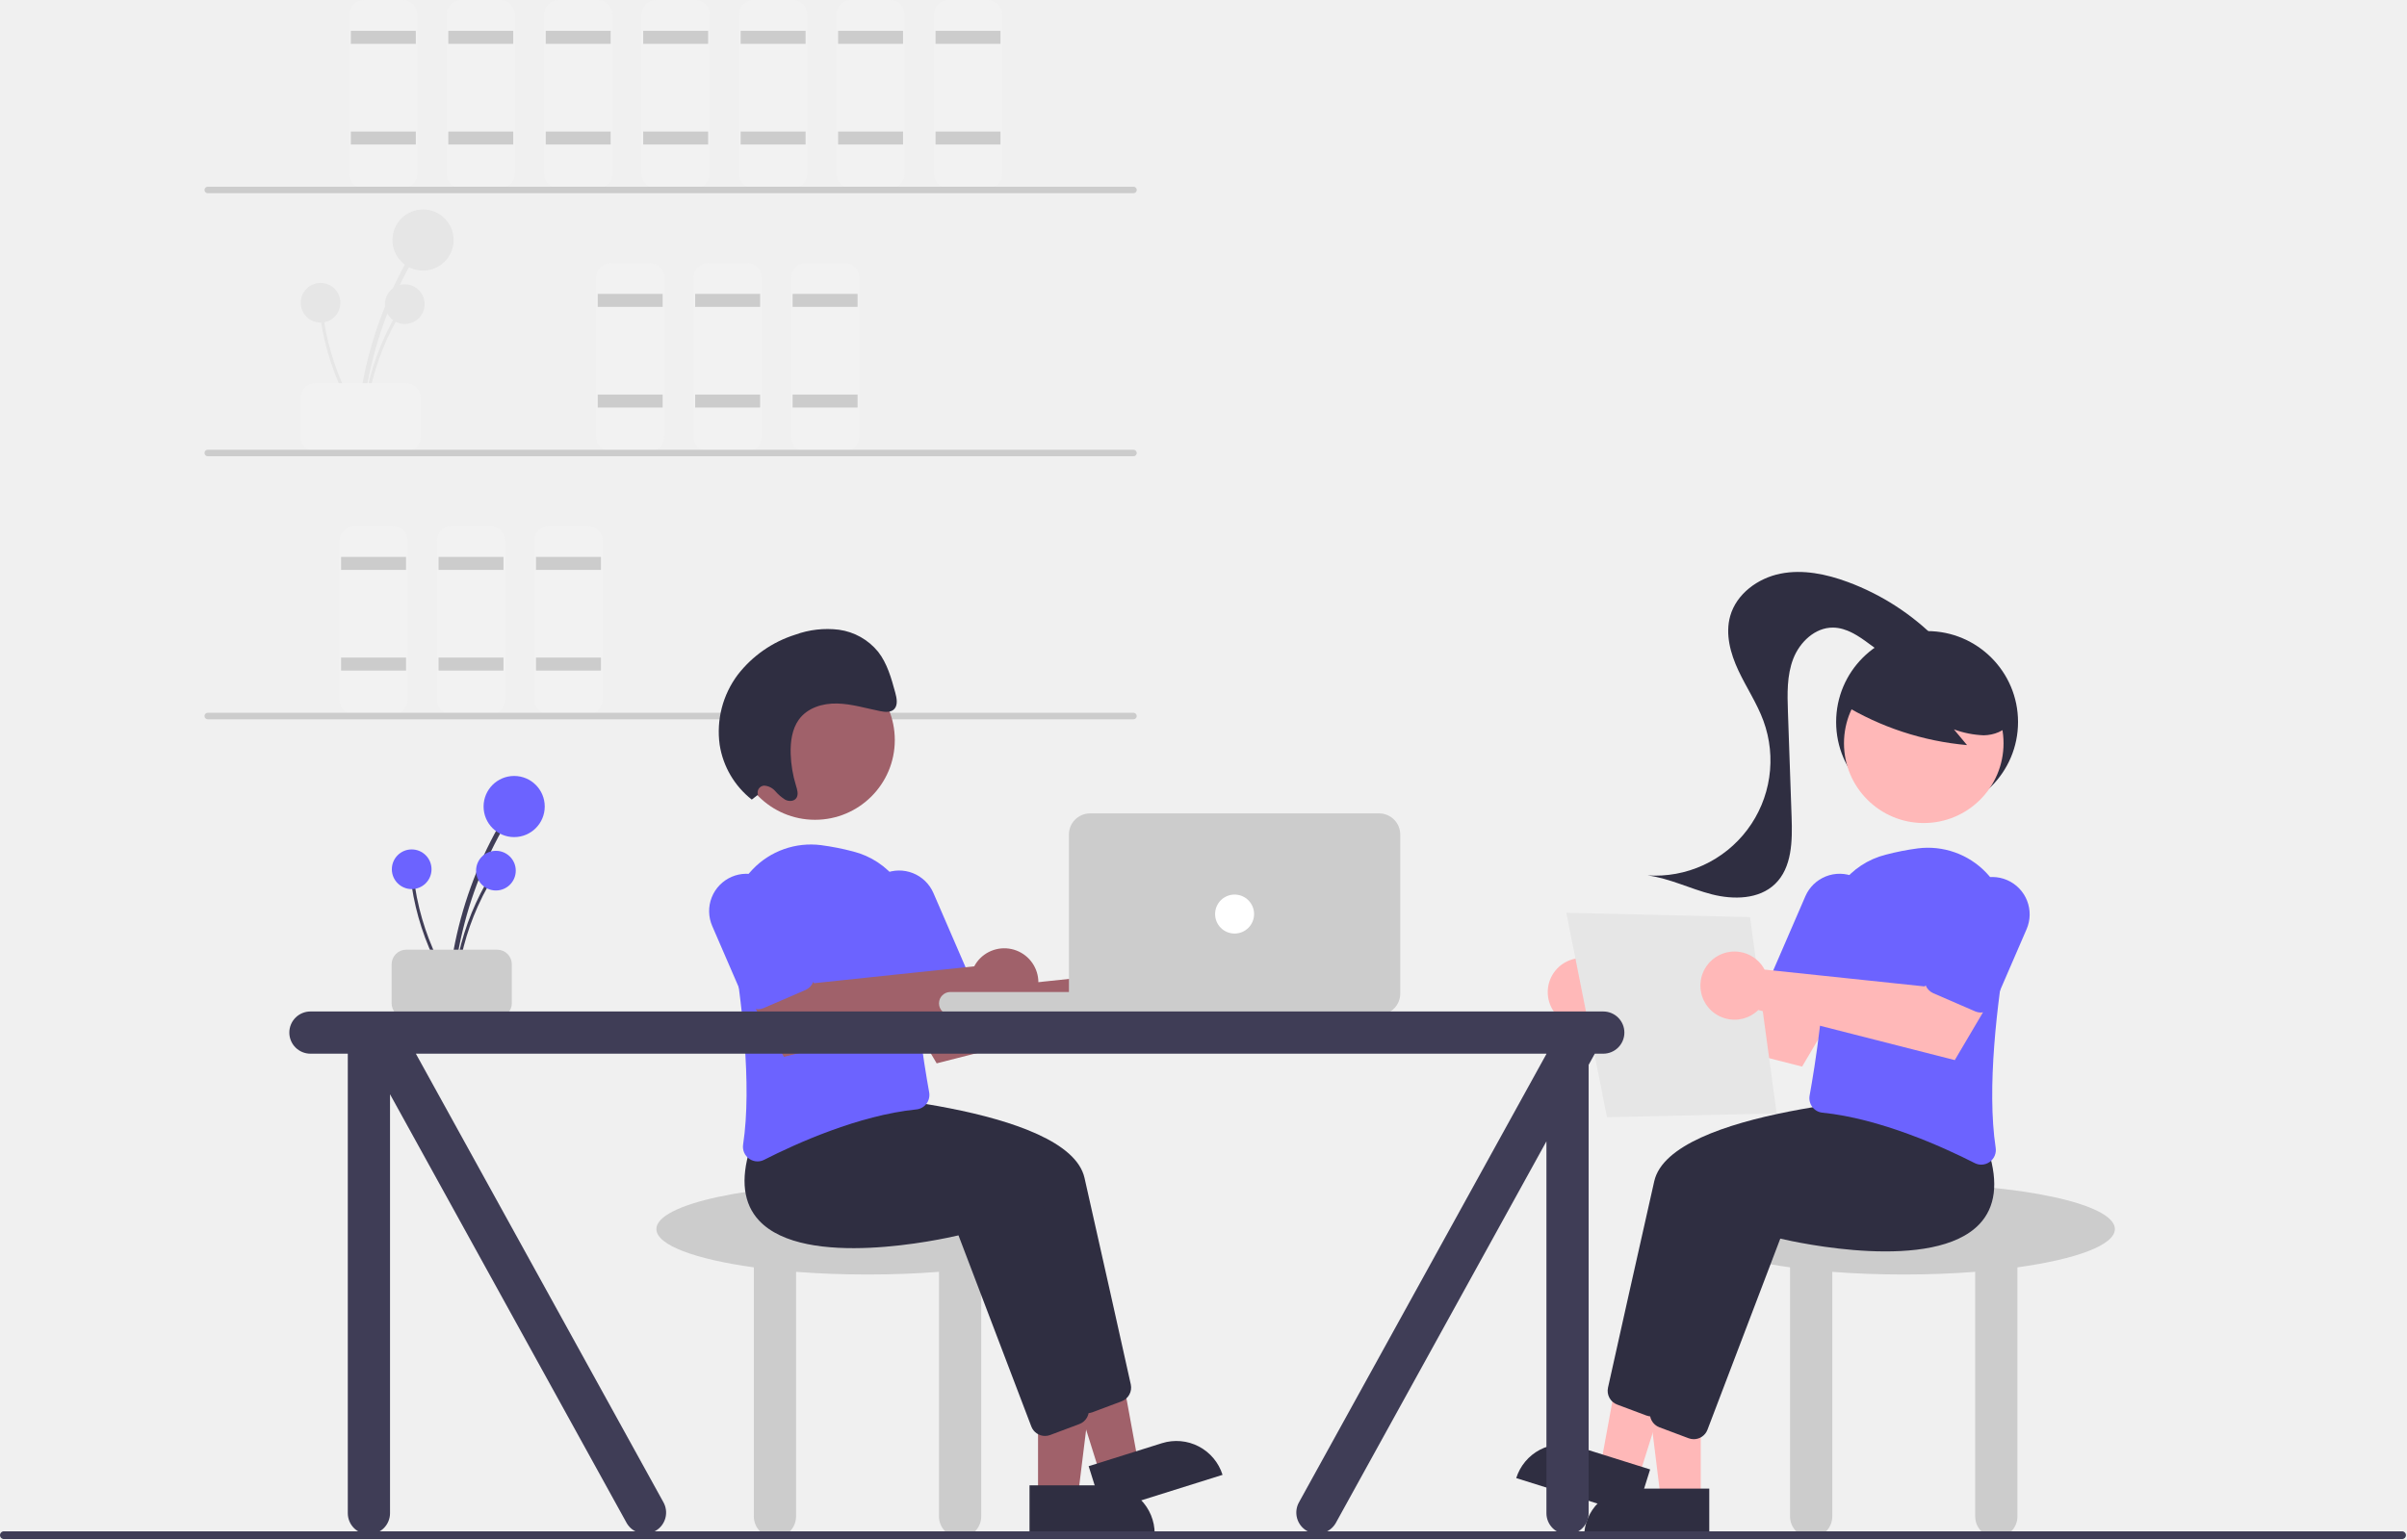
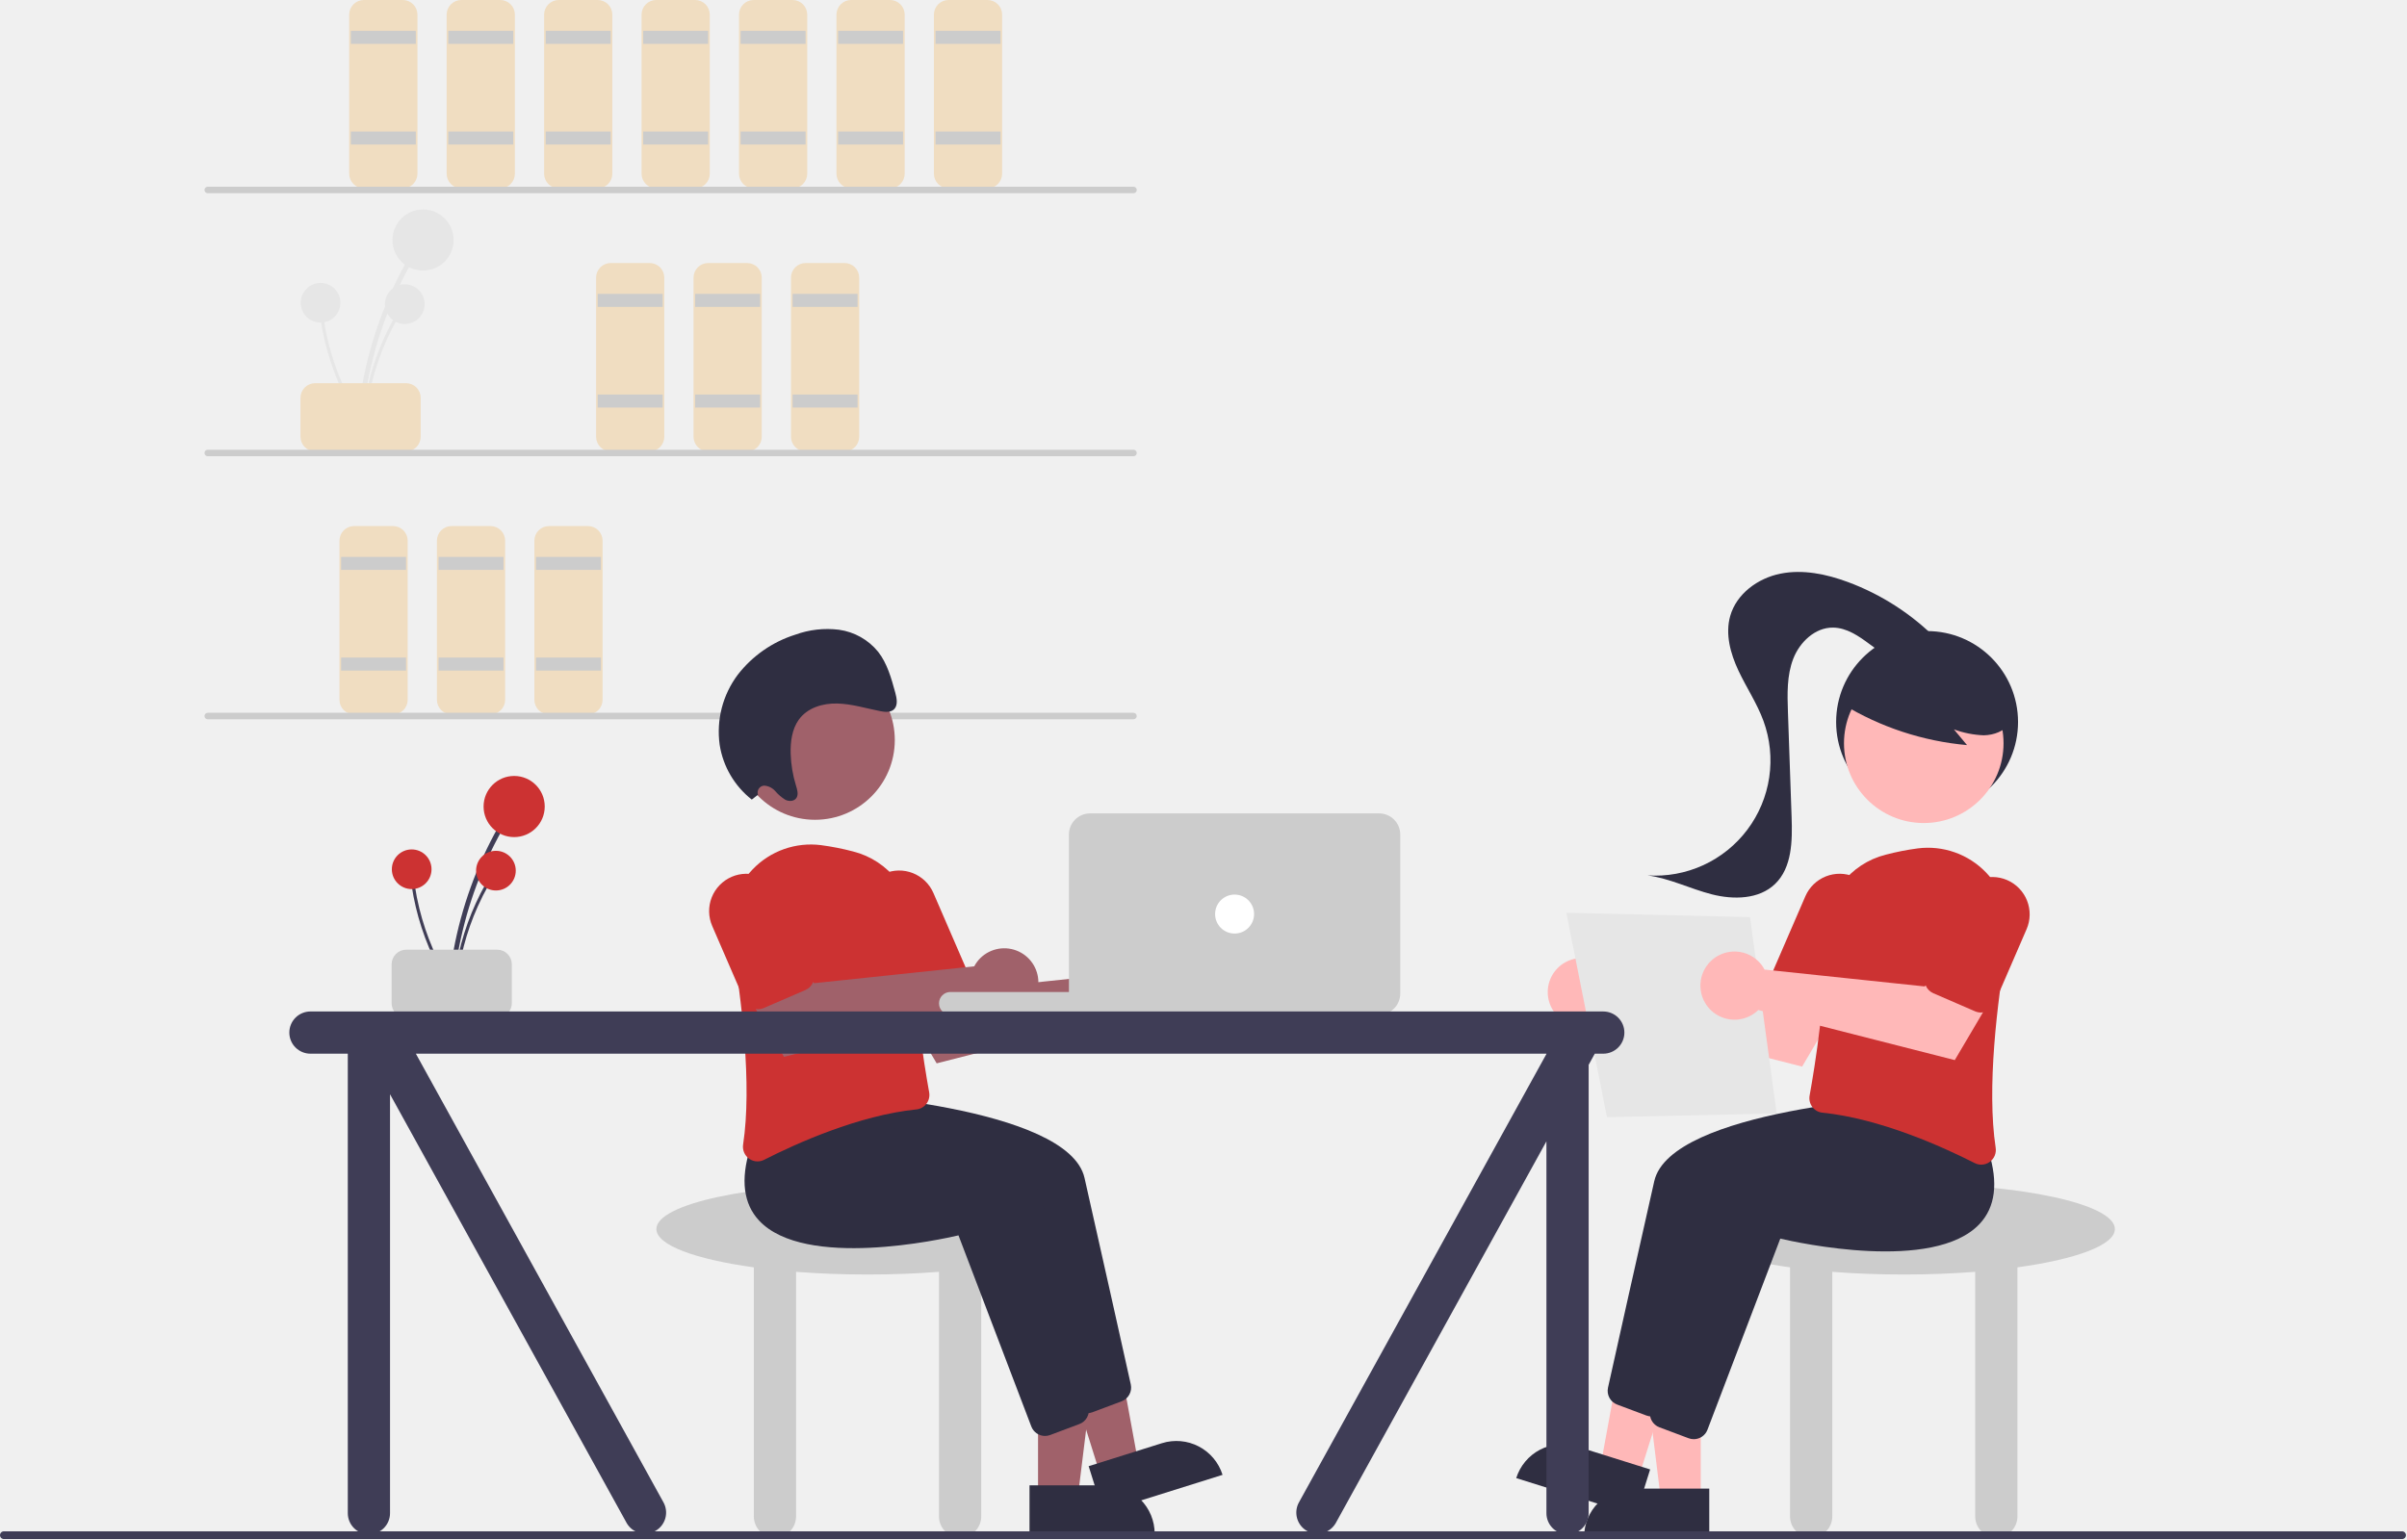
<svg xmlns="http://www.w3.org/2000/svg" width="741" height="474" viewBox="0 0 741 474" fill="none">
  <path d="M111.511 129.423C112.746 116.117 116.159 103.105 121.611 90.906C123.131 87.511 124.804 84.19 126.629 80.945C126.721 80.775 126.743 80.576 126.691 80.391C126.639 80.205 126.517 80.047 126.35 79.95C126.184 79.852 125.986 79.823 125.799 79.869C125.611 79.915 125.449 80.032 125.346 80.195C118.707 92.016 114.055 104.847 111.578 118.177C110.889 121.899 110.371 125.648 110.024 129.423C109.936 130.375 111.423 130.369 111.511 129.423V129.423Z" fill="#E6E6E6" />
  <path d="M130.23 83.329C135.429 83.329 139.644 79.114 139.644 73.914C139.644 68.715 135.429 64.5 130.23 64.5C125.03 64.5 120.815 68.715 120.815 73.914C120.815 79.114 125.03 83.329 130.23 83.329Z" fill="#E6E6E6" />
  <path d="M112.474 129.673C113.275 121.041 115.489 112.599 119.027 104.685C120.012 102.482 121.098 100.328 122.282 98.223C122.341 98.113 122.356 97.984 122.322 97.864C122.288 97.743 122.209 97.64 122.101 97.577C121.993 97.514 121.864 97.495 121.743 97.525C121.621 97.555 121.516 97.63 121.449 97.736C117.142 105.405 114.125 113.73 112.518 122.377C112.07 124.792 111.734 127.224 111.51 129.673C111.452 130.291 112.417 130.287 112.474 129.673V129.673Z" fill="#E6E6E6" />
  <path d="M124.618 99.77C127.991 99.77 130.725 97.035 130.725 93.662C130.725 90.289 127.991 87.554 124.618 87.554C121.245 87.554 118.51 90.289 118.51 93.662C118.51 97.035 121.245 99.77 124.618 99.77Z" fill="#E6E6E6" />
  <path d="M111.257 129.096C106.58 121.797 103.133 113.78 101.054 105.363C100.477 103.02 100.008 100.655 99.647 98.266C99.626 98.143 99.558 98.032 99.457 97.958C99.356 97.884 99.231 97.852 99.107 97.868C98.983 97.885 98.87 97.949 98.792 98.047C98.715 98.145 98.678 98.27 98.691 98.394C100.011 107.09 102.752 115.51 106.804 123.317C107.937 125.496 109.167 127.62 110.496 129.689C110.831 130.212 111.589 129.615 111.257 129.096Z" fill="#E6E6E6" />
  <path d="M98.683 99.341C102.056 99.341 104.791 96.606 104.791 93.233C104.791 89.86 102.056 87.126 98.683 87.126C95.31 87.126 92.576 89.86 92.576 93.233C92.576 96.606 95.31 99.341 98.683 99.341Z" fill="#E6E6E6" />
-   <path d="M92.507 134.5V122.5C92.508 121.307 92.983 120.163 93.826 119.319C94.67 118.476 95.814 118.001 97.007 118H125.007C126.2 118.001 127.344 118.476 128.187 119.319C129.031 120.163 129.506 121.307 129.507 122.5V134.5C129.506 135.693 129.031 136.837 128.187 137.68C127.344 138.524 126.2 138.999 125.007 139H97.007C95.814 138.999 94.67 138.524 93.826 137.68C92.983 136.837 92.508 135.693 92.507 134.5Z" fill="#F2F2F2" />
-   <path d="M124.007 58H112.007C110.814 57.999 109.67 57.524 108.826 56.681C107.983 55.837 107.508 54.693 107.507 53.5V4.5C107.508 3.307 107.983 2.163 108.826 1.319C109.67 0.476 110.814 0.001 112.007 0H124.007C125.2 0.001 126.344 0.476 127.187 1.319C128.031 2.163 128.506 3.307 128.507 4.5V53.5C128.506 54.693 128.031 55.837 127.187 56.681C126.344 57.524 125.2 57.999 124.007 58Z" fill="#F2F2F2" />
+   <path d="M92.507 134.5V122.5C92.508 121.307 92.983 120.163 93.826 119.319C94.67 118.476 95.814 118.001 97.007 118H125.007C126.2 118.001 127.344 118.476 128.187 119.319C129.031 120.163 129.506 121.307 129.507 122.5V134.5C129.506 135.693 129.031 136.837 128.187 137.68C127.344 138.524 126.2 138.999 125.007 139H97.007C95.814 138.999 94.67 138.524 93.826 137.68C92.983 136.837 92.508 135.693 92.507 134.5Z" fill="#F0DDC1" />
+   <path d="M124.007 58H112.007C110.814 57.999 109.67 57.524 108.826 56.681C107.983 55.837 107.508 54.693 107.507 53.5V4.5C107.508 3.307 107.983 2.163 108.826 1.319C109.67 0.476 110.814 0.001 112.007 0H124.007C125.2 0.001 126.344 0.476 127.187 1.319C128.031 2.163 128.506 3.307 128.507 4.5V53.5C128.506 54.693 128.031 55.837 127.187 56.681C126.344 57.524 125.2 57.999 124.007 58Z" fill="#F0DDC1" />
  <path d="M128.007 9.5H108.007V13.5H128.007V9.5Z" fill="#CCCCCC" />
  <path d="M128.007 40.5H108.007V44.5H128.007V40.5Z" fill="#CCCCCC" />
-   <path d="M154.007 58H142.007C140.814 57.999 139.67 57.524 138.826 56.681C137.983 55.837 137.508 54.693 137.507 53.5V4.5C137.508 3.307 137.983 2.163 138.826 1.319C139.67 0.476 140.814 0.001 142.007 0H154.007C155.2 0.001 156.344 0.476 157.187 1.319C158.031 2.163 158.506 3.307 158.507 4.5V53.5C158.506 54.693 158.031 55.837 157.187 56.681C156.344 57.524 155.2 57.999 154.007 58V58Z" fill="#F2F2F2" />
+   <path d="M154.007 58H142.007C140.814 57.999 139.67 57.524 138.826 56.681C137.983 55.837 137.508 54.693 137.507 53.5V4.5C137.508 3.307 137.983 2.163 138.826 1.319C139.67 0.476 140.814 0.001 142.007 0H154.007C155.2 0.001 156.344 0.476 157.187 1.319C158.031 2.163 158.506 3.307 158.507 4.5V53.5C158.506 54.693 158.031 55.837 157.187 56.681C156.344 57.524 155.2 57.999 154.007 58V58Z" fill="#F0DDC1" />
  <path d="M158.007 9.5H138.007V13.5H158.007V9.5Z" fill="#CCCCCC" />
  <path d="M158.007 40.5H138.007V44.5H158.007V40.5Z" fill="#CCCCCC" />
-   <path d="M184.007 58H172.007C170.814 57.999 169.67 57.524 168.826 56.681C167.983 55.837 167.508 54.693 167.507 53.5V4.5C167.508 3.307 167.983 2.163 168.826 1.319C169.67 0.476 170.814 0.001 172.007 0H184.007C185.2 0.001 186.344 0.476 187.187 1.319C188.031 2.163 188.506 3.307 188.507 4.5V53.5C188.506 54.693 188.031 55.837 187.187 56.681C186.344 57.524 185.2 57.999 184.007 58V58Z" fill="#F2F2F2" />
+   <path d="M184.007 58H172.007C170.814 57.999 169.67 57.524 168.826 56.681C167.983 55.837 167.508 54.693 167.507 53.5V4.5C167.508 3.307 167.983 2.163 168.826 1.319C169.67 0.476 170.814 0.001 172.007 0H184.007C185.2 0.001 186.344 0.476 187.187 1.319C188.031 2.163 188.506 3.307 188.507 4.5V53.5C188.506 54.693 188.031 55.837 187.187 56.681C186.344 57.524 185.2 57.999 184.007 58V58Z" fill="#F0DDC1" />
  <path d="M188.007 9.5H168.007V13.5H188.007V9.5Z" fill="#CCCCCC" />
  <path d="M188.007 40.5H168.007V44.5H188.007V40.5Z" fill="#CCCCCC" />
-   <path d="M200.007 139H188.007C186.814 138.999 185.67 138.524 184.826 137.68C183.983 136.837 183.508 135.693 183.507 134.5V85.5C183.508 84.307 183.983 83.163 184.826 82.32C185.67 81.476 186.814 81.001 188.007 81H200.007C201.2 81.001 202.344 81.476 203.187 82.32C204.031 83.163 204.506 84.307 204.507 85.5V134.5C204.506 135.693 204.031 136.837 203.187 137.68C202.344 138.524 201.2 138.999 200.007 139Z" fill="#F2F2F2" />
+   <path d="M200.007 139H188.007C186.814 138.999 185.67 138.524 184.826 137.68C183.983 136.837 183.508 135.693 183.507 134.5V85.5C183.508 84.307 183.983 83.163 184.826 82.32C185.67 81.476 186.814 81.001 188.007 81H200.007C201.2 81.001 202.344 81.476 203.187 82.32C204.031 83.163 204.506 84.307 204.507 85.5V134.5C204.506 135.693 204.031 136.837 203.187 137.68C202.344 138.524 201.2 138.999 200.007 139Z" fill="#F0DDC1" />
  <path d="M204.007 90.5H184.007V94.5H204.007V90.5Z" fill="#CCCCCC" />
  <path d="M204.007 121.5H184.007V125.5H204.007V121.5Z" fill="#CCCCCC" />
-   <path d="M230.007 139H218.007C216.814 138.999 215.67 138.524 214.826 137.68C213.983 136.837 213.508 135.693 213.507 134.5V85.5C213.508 84.307 213.983 83.163 214.826 82.32C215.67 81.476 216.814 81.001 218.007 81H230.007C231.2 81.001 232.344 81.476 233.187 82.32C234.031 83.163 234.506 84.307 234.507 85.5V134.5C234.506 135.693 234.031 136.837 233.187 137.68C232.344 138.524 231.2 138.999 230.007 139Z" fill="#F2F2F2" />
+   <path d="M230.007 139H218.007C216.814 138.999 215.67 138.524 214.826 137.68C213.983 136.837 213.508 135.693 213.507 134.5V85.5C213.508 84.307 213.983 83.163 214.826 82.32C215.67 81.476 216.814 81.001 218.007 81H230.007C231.2 81.001 232.344 81.476 233.187 82.32C234.031 83.163 234.506 84.307 234.507 85.5V134.5C234.506 135.693 234.031 136.837 233.187 137.68C232.344 138.524 231.2 138.999 230.007 139Z" fill="#F0DDC1" />
  <path d="M234.007 90.5H214.007V94.5H234.007V90.5Z" fill="#CCCCCC" />
  <path d="M234.007 121.5H214.007V125.5H234.007V121.5Z" fill="#CCCCCC" />
-   <path d="M260.007 139H248.007C246.814 138.999 245.67 138.524 244.826 137.68C243.983 136.837 243.508 135.693 243.507 134.5V85.5C243.508 84.307 243.983 83.163 244.826 82.32C245.67 81.476 246.814 81.001 248.007 81H260.007C261.2 81.001 262.344 81.476 263.187 82.32C264.031 83.163 264.506 84.307 264.507 85.5V134.5C264.506 135.693 264.031 136.837 263.187 137.68C262.344 138.524 261.2 138.999 260.007 139Z" fill="#F2F2F2" />
+   <path d="M260.007 139H248.007C246.814 138.999 245.67 138.524 244.826 137.68C243.983 136.837 243.508 135.693 243.507 134.5V85.5C243.508 84.307 243.983 83.163 244.826 82.32C245.67 81.476 246.814 81.001 248.007 81H260.007C261.2 81.001 262.344 81.476 263.187 82.32C264.031 83.163 264.506 84.307 264.507 85.5V134.5C264.506 135.693 264.031 136.837 263.187 137.68C262.344 138.524 261.2 138.999 260.007 139Z" fill="#F0DDC1" />
  <path d="M264.007 90.5H244.007V94.5H264.007V90.5Z" fill="#CCCCCC" />
  <path d="M264.007 121.5H244.007V125.5H264.007V121.5Z" fill="#CCCCCC" />
-   <path d="M121.007 220H109.007C107.814 219.999 106.67 219.524 105.826 218.68C104.983 217.837 104.508 216.693 104.507 215.5V166.5C104.508 165.307 104.983 164.163 105.826 163.319C106.67 162.476 107.814 162.001 109.007 162H121.007C122.2 162.001 123.344 162.476 124.187 163.319C125.031 164.163 125.506 165.307 125.507 166.5V215.5C125.506 216.693 125.031 217.837 124.187 218.68C123.344 219.524 122.2 219.999 121.007 220V220Z" fill="#F2F2F2" />
+   <path d="M121.007 220H109.007C107.814 219.999 106.67 219.524 105.826 218.68C104.983 217.837 104.508 216.693 104.507 215.5V166.5C104.508 165.307 104.983 164.163 105.826 163.319C106.67 162.476 107.814 162.001 109.007 162H121.007C122.2 162.001 123.344 162.476 124.187 163.319C125.031 164.163 125.506 165.307 125.507 166.5V215.5C125.506 216.693 125.031 217.837 124.187 218.68C123.344 219.524 122.2 219.999 121.007 220V220Z" fill="#F0DDC1" />
  <path d="M125.007 171.5H105.007V175.5H125.007V171.5Z" fill="#CCCCCC" />
  <path d="M125.007 202.5H105.007V206.5H125.007V202.5Z" fill="#CCCCCC" />
-   <path d="M151.007 220H139.007C137.814 219.999 136.67 219.524 135.826 218.68C134.983 217.837 134.508 216.693 134.507 215.5V166.5C134.508 165.307 134.983 164.163 135.826 163.319C136.67 162.476 137.814 162.001 139.007 162H151.007C152.2 162.001 153.344 162.476 154.187 163.319C155.031 164.163 155.506 165.307 155.507 166.5V215.5C155.506 216.693 155.031 217.837 154.187 218.68C153.344 219.524 152.2 219.999 151.007 220V220Z" fill="#F2F2F2" />
+   <path d="M151.007 220H139.007C137.814 219.999 136.67 219.524 135.826 218.68C134.983 217.837 134.508 216.693 134.507 215.5V166.5C134.508 165.307 134.983 164.163 135.826 163.319C136.67 162.476 137.814 162.001 139.007 162H151.007C152.2 162.001 153.344 162.476 154.187 163.319C155.031 164.163 155.506 165.307 155.507 166.5V215.5C155.506 216.693 155.031 217.837 154.187 218.68C153.344 219.524 152.2 219.999 151.007 220V220Z" fill="#F0DDC1" />
  <path d="M155.007 171.5H135.007V175.5H155.007V171.5Z" fill="#CCCCCC" />
  <path d="M155.007 202.5H135.007V206.5H155.007V202.5Z" fill="#CCCCCC" />
-   <path d="M181.007 220H169.007C167.814 219.999 166.67 219.524 165.826 218.68C164.983 217.837 164.508 216.693 164.507 215.5V166.5C164.508 165.307 164.983 164.163 165.826 163.319C166.67 162.476 167.814 162.001 169.007 162H181.007C182.2 162.001 183.344 162.476 184.187 163.319C185.031 164.163 185.506 165.307 185.507 166.5V215.5C185.506 216.693 185.031 217.837 184.187 218.68C183.344 219.524 182.2 219.999 181.007 220V220Z" fill="#F2F2F2" />
+   <path d="M181.007 220H169.007C167.814 219.999 166.67 219.524 165.826 218.68C164.983 217.837 164.508 216.693 164.507 215.5V166.5C164.508 165.307 164.983 164.163 165.826 163.319C166.67 162.476 167.814 162.001 169.007 162H181.007C182.2 162.001 183.344 162.476 184.187 163.319C185.031 164.163 185.506 165.307 185.507 166.5V215.5C185.506 216.693 185.031 217.837 184.187 218.68C183.344 219.524 182.2 219.999 181.007 220V220Z" fill="#F0DDC1" />
  <path d="M185.007 171.5H165.007V175.5H185.007V171.5Z" fill="#CCCCCC" />
  <path d="M185.007 202.5H165.007V206.5H185.007V202.5Z" fill="#CCCCCC" />
-   <path d="M214.007 58H202.007C200.814 57.999 199.67 57.524 198.826 56.681C197.983 55.837 197.508 54.693 197.507 53.5V4.5C197.508 3.307 197.983 2.163 198.826 1.319C199.67 0.476 200.814 0.001 202.007 0H214.007C215.2 0.001 216.344 0.476 217.187 1.319C218.031 2.163 218.506 3.307 218.507 4.5V53.5C218.506 54.693 218.031 55.837 217.187 56.681C216.344 57.524 215.2 57.999 214.007 58Z" fill="#F2F2F2" />
+   <path d="M214.007 58H202.007C200.814 57.999 199.67 57.524 198.826 56.681C197.983 55.837 197.508 54.693 197.507 53.5V4.5C197.508 3.307 197.983 2.163 198.826 1.319C199.67 0.476 200.814 0.001 202.007 0H214.007C215.2 0.001 216.344 0.476 217.187 1.319C218.031 2.163 218.506 3.307 218.507 4.5V53.5C218.506 54.693 218.031 55.837 217.187 56.681C216.344 57.524 215.2 57.999 214.007 58Z" fill="#F0DDC1" />
  <path d="M218.007 9.5H198.007V13.5H218.007V9.5Z" fill="#CCCCCC" />
  <path d="M218.007 40.5H198.007V44.5H218.007V40.5Z" fill="#CCCCCC" />
-   <path d="M244.007 58H232.007C230.814 57.999 229.67 57.524 228.826 56.681C227.983 55.837 227.508 54.693 227.507 53.5V4.5C227.508 3.307 227.983 2.163 228.826 1.319C229.67 0.476 230.814 0.001 232.007 0H244.007C245.2 0.001 246.344 0.476 247.187 1.319C248.031 2.163 248.506 3.307 248.507 4.5V53.5C248.506 54.693 248.031 55.837 247.187 56.681C246.344 57.524 245.2 57.999 244.007 58V58Z" fill="#F2F2F2" />
+   <path d="M244.007 58H232.007C230.814 57.999 229.67 57.524 228.826 56.681C227.983 55.837 227.508 54.693 227.507 53.5V4.5C227.508 3.307 227.983 2.163 228.826 1.319C229.67 0.476 230.814 0.001 232.007 0H244.007C245.2 0.001 246.344 0.476 247.187 1.319C248.031 2.163 248.506 3.307 248.507 4.5V53.5C248.506 54.693 248.031 55.837 247.187 56.681C246.344 57.524 245.2 57.999 244.007 58V58Z" fill="#F0DDC1" />
  <path d="M248.007 9.5H228.007V13.5H248.007V9.5Z" fill="#CCCCCC" />
  <path d="M248.007 40.5H228.007V44.5H248.007V40.5Z" fill="#CCCCCC" />
-   <path d="M274.007 58H262.007C260.814 57.999 259.67 57.524 258.826 56.681C257.983 55.837 257.508 54.693 257.507 53.5V4.5C257.508 3.307 257.983 2.163 258.826 1.319C259.67 0.476 260.814 0.001 262.007 0H274.007C275.2 0.001 276.344 0.476 277.187 1.319C278.031 2.163 278.506 3.307 278.507 4.5V53.5C278.506 54.693 278.031 55.837 277.187 56.681C276.344 57.524 275.2 57.999 274.007 58Z" fill="#F2F2F2" />
+   <path d="M274.007 58H262.007C260.814 57.999 259.67 57.524 258.826 56.681C257.983 55.837 257.508 54.693 257.507 53.5V4.5C257.508 3.307 257.983 2.163 258.826 1.319C259.67 0.476 260.814 0.001 262.007 0H274.007C275.2 0.001 276.344 0.476 277.187 1.319C278.031 2.163 278.506 3.307 278.507 4.5V53.5C278.506 54.693 278.031 55.837 277.187 56.681C276.344 57.524 275.2 57.999 274.007 58Z" fill="#F0DDC1" />
  <path d="M278.007 9.5H258.007V13.5H278.007V9.5Z" fill="#CCCCCC" />
  <path d="M278.007 40.5H258.007V44.5H278.007V40.5Z" fill="#CCCCCC" />
-   <path d="M304.007 58H292.007C290.814 57.999 289.67 57.524 288.826 56.681C287.983 55.837 287.508 54.693 287.507 53.5V4.5C287.508 3.307 287.983 2.163 288.826 1.319C289.67 0.476 290.814 0.001 292.007 0H304.007C305.2 0.001 306.344 0.476 307.187 1.319C308.031 2.163 308.506 3.307 308.507 4.5V53.5C308.506 54.693 308.031 55.837 307.187 56.681C306.344 57.524 305.2 57.999 304.007 58Z" fill="#F2F2F2" />
+   <path d="M304.007 58H292.007C290.814 57.999 289.67 57.524 288.826 56.681C287.983 55.837 287.508 54.693 287.507 53.5V4.5C287.508 3.307 287.983 2.163 288.826 1.319C289.67 0.476 290.814 0.001 292.007 0H304.007C305.2 0.001 306.344 0.476 307.187 1.319C308.031 2.163 308.506 3.307 308.507 4.5V53.5C308.506 54.693 308.031 55.837 307.187 56.681C306.344 57.524 305.2 57.999 304.007 58Z" fill="#F0DDC1" />
  <path d="M308.007 9.5H288.007V13.5H308.007V9.5Z" fill="#CCCCCC" />
  <path d="M308.007 40.5H288.007V44.5H308.007V40.5Z" fill="#CCCCCC" />
  <path d="M348.948 59.5H63.948C63.683 59.5 63.428 59.395 63.241 59.207C63.053 59.02 62.948 58.765 62.948 58.5C62.948 58.235 63.053 57.98 63.241 57.793C63.428 57.605 63.683 57.5 63.948 57.5H348.948C349.213 57.5 349.467 57.605 349.655 57.793C349.843 57.98 349.948 58.235 349.948 58.5C349.948 58.765 349.843 59.02 349.655 59.207C349.467 59.395 349.213 59.5 348.948 59.5Z" fill="#CCCCCC" />
  <path d="M348.948 140.5H63.948C63.683 140.5 63.428 140.395 63.241 140.207C63.053 140.02 62.948 139.765 62.948 139.5C62.948 139.235 63.053 138.98 63.241 138.793C63.428 138.605 63.683 138.5 63.948 138.5H348.948C349.213 138.5 349.467 138.605 349.655 138.793C349.843 138.98 349.948 139.235 349.948 139.5C349.948 139.765 349.843 140.02 349.655 140.207C349.467 140.395 349.213 140.5 348.948 140.5Z" fill="#CCCCCC" />
  <path d="M348.948 221.5H63.948C63.683 221.5 63.428 221.395 63.241 221.207C63.053 221.02 62.948 220.765 62.948 220.5C62.948 220.235 63.053 219.98 63.241 219.793C63.428 219.605 63.683 219.5 63.948 219.5H348.948C349.213 219.5 349.467 219.605 349.655 219.793C349.843 219.98 349.948 220.235 349.948 220.5C349.948 220.765 349.843 221.02 349.655 221.207C349.467 221.395 349.213 221.5 348.948 221.5Z" fill="#CCCCCC" />
  <path d="M332.07 378.482C332.07 370.75 302.968 364.482 267.07 364.482C231.172 364.482 202.07 370.75 202.07 378.482C202.07 383.438 214.034 387.789 232.07 390.277V466.982C232.07 468.706 232.755 470.36 233.974 471.578C235.193 472.797 236.846 473.482 238.57 473.482C240.294 473.482 241.947 472.797 243.166 471.578C244.385 470.36 245.07 468.706 245.07 466.982V391.658C251.942 392.191 259.347 392.482 267.07 392.482C274.793 392.482 282.198 392.191 289.07 391.658V466.982C289.07 468.706 289.755 470.36 290.974 471.578C292.193 472.797 293.846 473.482 295.57 473.482C297.294 473.482 298.947 472.797 300.166 471.578C301.385 470.36 302.07 468.706 302.07 466.982V390.277C320.106 387.789 332.07 383.438 332.07 378.482Z" fill="#CCCCCC" />
  <path d="M319.563 460.906H331.823L337.655 413.618H319.561L319.563 460.906Z" fill="#A0616A" />
  <path d="M355.467 472.289L316.936 472.29L316.936 457.403L340.58 457.402C344.528 457.402 348.314 458.97 351.106 461.762C353.898 464.554 355.467 468.34 355.467 472.289V472.289L355.467 472.289Z" fill="#2F2E41" />
  <path d="M338.701 454.064L350.398 450.393L341.806 403.528L324.542 408.945L338.701 454.064Z" fill="#A0616A" />
  <path d="M376.366 454.175L339.603 465.712L335.145 451.508L357.704 444.429C361.472 443.246 365.554 443.609 369.054 445.437C372.553 447.265 375.184 450.408 376.366 454.175V454.175Z" fill="#2F2E41" />
  <path d="M330.499 432.299L308.072 373.428C303.04 374.609 260.845 383.946 246.713 368.899C241.869 363.742 240.925 356.27 243.905 346.691L252.153 336.327L252.409 336.341C255.527 336.505 328.844 340.614 333.87 362.729C338.108 381.374 345.847 416.135 348.118 426.345C348.348 427.402 348.19 428.508 347.674 429.459C347.157 430.411 346.316 431.145 345.303 431.528L336.284 434.91C335.782 435.099 335.249 435.196 334.712 435.196C333.799 435.196 332.908 434.919 332.156 434.402C331.403 433.884 330.826 433.151 330.499 432.299Z" fill="#2F2E41" />
  <path d="M317.499 439.299L295.072 380.428C290.04 381.609 247.845 390.945 233.713 375.899C228.869 370.742 227.925 363.27 230.905 353.691L239.153 343.327L239.409 343.341C242.527 343.505 315.844 347.614 320.87 369.729C325.108 388.374 332.847 423.135 335.118 433.345C335.348 434.402 335.19 435.508 334.674 436.459C334.157 437.411 333.316 438.145 332.303 438.528L323.284 441.91C322.782 442.099 322.249 442.196 321.712 442.196C320.799 442.196 319.908 441.919 319.156 441.402C318.403 440.884 317.826 440.151 317.499 439.299Z" fill="#2F2E41" />
  <path d="M347.807 298.176C347.476 298.619 347.18 299.088 346.922 299.578L297.602 304.774L290.502 295.04L274.411 303.834L288.356 327.456L348.843 312.033C350.369 313.521 352.312 314.509 354.413 314.866C356.515 315.222 358.675 314.931 360.606 314.03C362.538 313.129 364.149 311.662 365.227 309.823C366.304 307.984 366.796 305.86 366.637 303.735C366.478 301.61 365.676 299.583 364.337 297.925C362.998 296.266 361.186 295.055 359.142 294.452C357.098 293.848 354.918 293.881 352.894 294.547C350.869 295.212 349.095 296.478 347.807 298.176V298.176Z" fill="#A0616A" />
-   <path d="M230.588 356.8C229.913 356.313 229.386 355.65 229.065 354.882C228.744 354.115 228.642 353.273 228.769 352.451C231.552 334.108 228.35 307.832 225.175 289.018C224.524 285.201 224.777 281.285 225.913 277.583C227.049 273.881 229.036 270.497 231.715 267.701C234.394 264.905 237.69 262.775 241.34 261.483C244.99 260.19 248.892 259.77 252.734 260.257C256.076 260.698 259.387 261.351 262.647 262.211C268.061 263.574 272.851 266.74 276.228 271.186C279.605 275.633 281.369 281.097 281.229 286.679C280.754 304.833 284.44 327.484 286.047 336.38C286.157 336.991 286.139 337.618 285.996 338.222C285.852 338.826 285.586 339.394 285.213 339.891C284.848 340.382 284.384 340.791 283.851 341.093C283.318 341.394 282.727 341.581 282.118 341.641C264.31 343.458 245.106 352.142 235.243 357.157C234.61 357.484 233.907 357.656 233.194 357.658C232.256 357.655 231.344 357.354 230.588 356.8V356.8Z" fill="#6C63FF" />
-   <path d="M278.659 309.488C278.108 309.272 277.606 308.949 277.182 308.537C276.757 308.126 276.418 307.634 276.185 307.091L266.254 284.148C265.652 282.762 265.33 281.271 265.305 279.76C265.28 278.25 265.554 276.749 266.109 275.344C266.665 273.938 267.492 272.657 268.543 271.571C269.594 270.486 270.849 269.618 272.236 269.018C273.622 268.418 275.114 268.097 276.624 268.073C278.135 268.05 279.636 268.324 281.04 268.881C282.445 269.438 283.726 270.266 284.811 271.318C285.895 272.37 286.762 273.625 287.361 275.013L297.292 297.955C297.765 299.05 297.784 300.288 297.345 301.398C296.906 302.507 296.045 303.397 294.95 303.872L282.103 309.433C281.561 309.67 280.977 309.797 280.386 309.806C279.795 309.815 279.208 309.707 278.659 309.488H278.659Z" fill="#6C63FF" />
+   <path d="M230.588 356.8C229.913 356.313 229.386 355.65 229.065 354.882C228.744 354.115 228.642 353.273 228.769 352.451C231.552 334.108 228.35 307.832 225.175 289.018C224.524 285.201 224.777 281.285 225.913 277.583C227.049 273.881 229.036 270.497 231.715 267.701C234.394 264.905 237.69 262.775 241.34 261.483C244.99 260.19 248.892 259.77 252.734 260.257C256.076 260.698 259.387 261.351 262.647 262.211C268.061 263.574 272.851 266.74 276.228 271.186C279.605 275.633 281.369 281.097 281.229 286.679C280.754 304.833 284.44 327.484 286.047 336.38C286.157 336.991 286.139 337.618 285.996 338.222C285.852 338.826 285.586 339.394 285.213 339.891C284.848 340.382 284.384 340.791 283.851 341.093C283.318 341.394 282.727 341.581 282.118 341.641C264.31 343.458 245.106 352.142 235.243 357.157C234.61 357.484 233.907 357.656 233.194 357.658C232.256 357.655 231.344 357.354 230.588 356.8V356.8Z" fill="#CC3232" />
+   <path d="M278.659 309.488C278.108 309.272 277.606 308.949 277.182 308.537C276.757 308.126 276.418 307.634 276.185 307.091L266.254 284.148C265.652 282.762 265.33 281.271 265.305 279.76C265.28 278.25 265.554 276.749 266.109 275.344C266.665 273.938 267.492 272.657 268.543 271.571C269.594 270.486 270.849 269.618 272.236 269.018C273.622 268.418 275.114 268.097 276.624 268.073C278.135 268.05 279.636 268.324 281.04 268.881C282.445 269.438 283.726 270.266 284.811 271.318C285.895 272.37 286.762 273.625 287.361 275.013L297.292 297.955C297.765 299.05 297.784 300.288 297.345 301.398C296.906 302.507 296.045 303.397 294.95 303.872L282.103 309.433C281.561 309.67 280.977 309.797 280.386 309.806C279.795 309.815 279.208 309.707 278.659 309.488H278.659Z" fill="#CC3232" />
  <path d="M300.807 296.176C300.476 296.619 300.18 297.088 299.922 297.578L250.602 302.774L243.502 293.04L227.411 301.834L241.356 325.456L301.843 310.033C303.369 311.521 305.312 312.509 307.413 312.866C309.515 313.222 311.675 312.931 313.606 312.03C315.538 311.129 317.149 309.662 318.227 307.823C319.304 305.984 319.796 303.86 319.637 301.735C319.478 299.61 318.676 297.583 317.337 295.925C315.998 294.266 314.186 293.055 312.142 292.452C310.098 291.848 307.918 291.881 305.894 292.547C303.869 293.212 302.095 294.478 300.807 296.176V296.176Z" fill="#A0616A" />
-   <path d="M231.659 310.488C231.108 310.272 230.606 309.949 230.182 309.537C229.757 309.126 229.418 308.634 229.185 308.091L219.254 285.148C218.652 283.762 218.33 282.271 218.305 280.76C218.28 279.25 218.554 277.749 219.109 276.344C219.665 274.938 220.492 273.657 221.543 272.571C222.594 271.486 223.849 270.618 225.236 270.018C226.622 269.418 228.114 269.097 229.624 269.073C231.135 269.05 232.636 269.324 234.04 269.881C235.445 270.438 236.726 271.266 237.811 272.318C238.895 273.37 239.762 274.625 240.361 276.013L250.293 298.955C250.765 300.05 250.784 301.288 250.345 302.398C249.906 303.507 249.045 304.397 247.95 304.872L235.103 310.433C234.561 310.67 233.977 310.797 233.386 310.806C232.795 310.815 232.208 310.707 231.659 310.488H231.659Z" fill="#6C63FF" />
+   <path d="M231.659 310.488C231.108 310.272 230.606 309.949 230.182 309.537C229.757 309.126 229.418 308.634 229.185 308.091L219.254 285.148C218.652 283.762 218.33 282.271 218.305 280.76C218.28 279.25 218.554 277.749 219.109 276.344C219.665 274.938 220.492 273.657 221.543 272.571C222.594 271.486 223.849 270.618 225.236 270.018C226.622 269.418 228.114 269.097 229.624 269.073C231.135 269.05 232.636 269.324 234.04 269.881C235.445 270.438 236.726 271.266 237.811 272.318C238.895 273.37 239.762 274.625 240.361 276.013L250.293 298.955C250.765 300.05 250.784 301.288 250.345 302.398C249.906 303.507 249.045 304.397 247.95 304.872L235.103 310.433C234.561 310.67 233.977 310.797 233.386 310.806C232.795 310.815 232.208 310.707 231.659 310.488H231.659Z" fill="#CC3232" />
  <path d="M250.906 252.452C264.471 252.452 275.467 241.456 275.467 227.891C275.467 214.326 264.471 203.33 250.906 203.33C237.342 203.33 226.345 214.326 226.345 227.891C226.345 241.456 237.342 252.452 250.906 252.452Z" fill="#A0616A" />
  <path d="M233.346 244.748C233.24 244.439 233.207 244.111 233.248 243.788C233.289 243.465 233.404 243.155 233.583 242.883C233.762 242.611 234.001 242.383 234.282 242.218C234.562 242.053 234.877 241.954 235.202 241.929C235.867 241.965 236.518 242.135 237.116 242.43C237.713 242.725 238.245 243.138 238.678 243.644C239.567 244.668 240.602 245.557 241.749 246.281C242.937 246.88 244.549 246.794 245.226 245.652C245.862 244.58 245.426 243.144 245.041 241.899C244.062 238.73 243.513 235.444 243.411 232.129C243.301 228.429 243.823 224.567 245.871 221.681C248.515 217.956 253.243 216.542 257.717 216.645C262.191 216.747 266.592 218.128 271.024 219.001C272.554 219.303 274.352 219.457 275.375 218.271C276.463 217.01 276.064 214.97 275.601 213.267C274.4 208.85 273.126 204.283 270.336 200.715C267.319 197.008 263.009 194.582 258.275 193.925C253.73 193.362 249.116 193.886 244.812 195.453C237.801 197.663 231.632 201.961 227.13 207.772C222.488 213.952 220.483 221.718 221.552 229.372C222.596 236.039 226.128 242.062 231.437 246.227L233.346 244.748Z" fill="#2F2E41" />
  <path d="M139.566 303.876C140.802 290.571 144.214 277.559 149.667 265.359C151.186 261.964 152.859 258.644 154.685 255.398C154.776 255.229 154.798 255.03 154.746 254.844C154.694 254.659 154.572 254.5 154.405 254.403C154.239 254.306 154.041 254.277 153.854 254.323C153.666 254.368 153.504 254.485 153.401 254.648C146.762 266.469 142.111 279.301 139.633 292.63C138.944 296.353 138.426 300.101 138.08 303.876C137.991 304.828 139.478 304.822 139.566 303.876V303.876Z" fill="#3F3D56" />
-   <path d="M158.285 257.782C163.484 257.782 167.699 253.567 167.699 248.368C167.699 243.169 163.484 238.954 158.285 238.954C153.086 238.954 148.871 243.169 148.871 248.368C148.871 253.567 153.086 257.782 158.285 257.782Z" fill="#6C63FF" />
+   <path d="M158.285 257.782C163.484 257.782 167.699 253.567 167.699 248.368C167.699 243.169 163.484 238.954 158.285 238.954C153.086 238.954 148.871 243.169 148.871 248.368C148.871 253.567 153.086 257.782 158.285 257.782Z" fill="#CC3232" />
  <path d="M140.529 304.126C141.331 295.494 143.544 287.053 147.082 279.138C148.068 276.936 149.153 274.782 150.337 272.676C150.397 272.566 150.411 272.437 150.377 272.317C150.343 272.197 150.264 272.094 150.156 272.031C150.048 271.968 149.92 271.949 149.798 271.979C149.677 272.008 149.571 272.084 149.505 272.19C145.197 279.858 142.18 288.183 140.573 296.831C140.126 299.245 139.79 301.677 139.565 304.126C139.508 304.744 140.472 304.74 140.529 304.126V304.126Z" fill="#3F3D56" />
-   <path d="M152.673 274.223C156.046 274.223 158.78 271.489 158.78 268.116C158.78 264.742 156.046 262.008 152.673 262.008C149.3 262.008 146.565 264.742 146.565 268.116C146.565 271.489 149.3 274.223 152.673 274.223Z" fill="#6C63FF" />
+   <path d="M152.673 274.223C156.046 274.223 158.78 271.489 158.78 268.116C158.78 264.742 156.046 262.008 152.673 262.008C149.3 262.008 146.565 264.742 146.565 268.116C146.565 271.489 149.3 274.223 152.673 274.223Z" fill="#CC3232" />
  <path d="M139.312 303.55C134.635 296.251 131.188 288.233 129.109 279.817C128.532 277.474 128.063 275.108 127.702 272.72C127.681 272.596 127.613 272.486 127.512 272.412C127.411 272.337 127.286 272.305 127.162 272.322C127.038 272.339 126.925 272.403 126.848 272.501C126.77 272.599 126.734 272.723 126.746 272.848C128.067 281.544 130.807 289.964 134.859 297.77C135.992 299.949 137.223 302.074 138.551 304.143C138.886 304.665 139.645 304.069 139.312 303.55Z" fill="#3F3D56" />
-   <path d="M126.738 273.794C130.111 273.794 132.846 271.06 132.846 267.687C132.846 264.314 130.111 261.579 126.738 261.579C123.365 261.579 120.631 264.314 120.631 267.687C120.631 271.06 123.365 273.794 126.738 273.794Z" fill="#6C63FF" />
+   <path d="M126.738 273.794C130.111 273.794 132.846 271.06 132.846 267.687C132.846 264.314 130.111 261.579 126.738 261.579C123.365 261.579 120.631 264.314 120.631 267.687C120.631 271.06 123.365 273.794 126.738 273.794Z" fill="#CC3232" />
  <path d="M120.562 308.954V296.954C120.563 295.761 121.038 294.617 121.882 293.773C122.725 292.929 123.869 292.455 125.062 292.454H153.062C154.255 292.455 155.399 292.929 156.243 293.773C157.086 294.617 157.561 295.761 157.562 296.954V308.954C157.561 310.147 157.086 311.291 156.243 312.134C155.399 312.978 154.255 313.452 153.062 313.454H125.062C123.869 313.452 122.725 312.978 121.882 312.134C121.038 311.291 120.563 310.147 120.562 308.954Z" fill="#CCCCCC" />
  <path d="M371.57 305.482H292.57C290.637 305.482 289.07 307.049 289.07 308.982C289.07 310.915 290.637 312.482 292.57 312.482H371.57C373.503 312.482 375.07 310.915 375.07 308.982C375.07 307.049 373.503 305.482 371.57 305.482Z" fill="#CCCCCC" />
  <path d="M424.57 312.482H335.57C333.847 312.48 332.194 311.795 330.976 310.576C329.757 309.358 329.072 307.706 329.07 305.982V256.982C329.072 255.259 329.757 253.607 330.976 252.388C332.194 251.17 333.847 250.484 335.57 250.482H424.57C426.293 250.484 427.945 251.17 429.164 252.388C430.383 253.607 431.068 255.259 431.07 256.982V305.982C431.068 307.706 430.383 309.358 429.164 310.576C427.945 311.795 426.293 312.48 424.57 312.482V312.482Z" fill="#CCCCCC" />
  <path d="M380.07 287.482C383.384 287.482 386.07 284.796 386.07 281.482C386.07 278.169 383.384 275.482 380.07 275.482C376.756 275.482 374.07 278.169 374.07 281.482C374.07 284.796 376.756 287.482 380.07 287.482Z" fill="white" />
  <path d="M651.07 378.482C651.07 370.75 621.969 364.482 586.07 364.482C550.172 364.482 521.07 370.75 521.07 378.482C521.07 383.438 533.034 387.789 551.07 390.277V466.982C551.07 468.706 551.755 470.36 552.974 471.578C554.193 472.797 555.846 473.482 557.57 473.482C559.294 473.482 560.947 472.797 562.166 471.578C563.385 470.36 564.07 468.706 564.07 466.982V391.658C570.942 392.191 578.347 392.482 586.07 392.482C593.793 392.482 601.198 392.191 608.07 391.658V466.982C608.07 468.706 608.755 470.36 609.974 471.578C611.193 472.797 612.846 473.482 614.57 473.482C616.294 473.482 617.947 472.797 619.166 471.578C620.385 470.36 621.07 468.706 621.07 466.982V390.277C639.106 387.789 651.07 383.438 651.07 378.482Z" fill="#CCCCCC" />
  <path d="M593.257 250.34C608.721 250.34 621.257 237.804 621.257 222.34C621.257 206.876 608.721 194.34 593.257 194.34C577.793 194.34 565.257 206.876 565.257 222.34C565.257 237.804 577.793 250.34 593.257 250.34Z" fill="#2F2E41" />
  <path d="M523.577 461.906H511.317L505.485 414.618H523.579L523.577 461.906Z" fill="#FFB8B8" />
  <path d="M502.56 458.403H526.204V473.289H487.673C487.673 471.334 488.058 469.399 488.806 467.592C489.554 465.786 490.651 464.145 492.033 462.763C493.416 461.38 495.057 460.284 496.863 459.536C498.669 458.788 500.605 458.403 502.56 458.403V458.403Z" fill="#2F2E41" />
  <path d="M504.439 455.064L492.742 451.393L501.334 404.528L518.598 409.945L504.439 455.064Z" fill="#FFB8B8" />
  <path d="M485.436 445.429L507.995 452.508L503.537 466.712L466.774 455.175C467.36 453.31 468.307 451.578 469.561 450.079C470.816 448.579 472.353 447.342 474.086 446.437C475.819 445.532 477.713 444.977 479.661 444.804C481.608 444.631 483.57 444.843 485.436 445.429V445.429Z" fill="#2F2E41" />
  <path d="M508.428 436.196C507.891 436.196 507.358 436.099 506.856 435.91L497.836 432.528C496.824 432.145 495.983 431.411 495.466 430.459C494.95 429.508 494.792 428.402 495.022 427.345C497.293 417.135 505.032 382.374 509.27 363.729C514.296 341.614 587.613 337.505 590.731 337.341L590.987 337.327L599.235 347.691C602.215 357.27 601.271 364.742 596.427 369.899C582.295 384.946 540.1 375.609 535.068 374.428L512.641 433.299C512.314 434.151 511.737 434.884 510.984 435.402C510.232 435.919 509.341 436.196 508.428 436.196V436.196Z" fill="#2F2E41" />
  <path d="M521.428 443.196C520.891 443.196 520.358 443.099 519.856 442.91L510.836 439.528C509.824 439.145 508.983 438.411 508.466 437.459C507.95 436.508 507.792 435.402 508.022 434.345C510.293 424.135 518.032 389.374 522.27 370.729C527.296 348.614 600.613 344.505 603.731 344.341L603.987 344.327L612.235 354.691C615.215 364.27 614.271 371.742 609.427 376.899C595.295 391.945 553.1 382.609 548.068 381.428L525.641 440.299C525.314 441.151 524.737 441.884 523.984 442.402C523.232 442.919 522.341 443.196 521.428 443.196V443.196Z" fill="#2F2E41" />
  <path d="M495.333 299.176C495.664 299.619 495.96 300.088 496.218 300.578L545.538 305.774L552.638 296.04L568.728 304.834L554.784 328.456L494.297 313.033C492.771 314.521 490.828 315.509 488.726 315.866C486.625 316.222 484.465 315.931 482.534 315.03C480.602 314.129 478.99 312.662 477.913 310.823C476.836 308.984 476.344 306.86 476.503 304.735C476.662 302.61 477.464 300.583 478.803 298.925C480.142 297.266 481.954 296.055 483.998 295.452C486.042 294.848 488.221 294.881 490.246 295.547C492.271 296.212 494.045 297.478 495.333 299.176V299.176Z" fill="#FFB8B8" />
-   <path d="M609.946 358.658C609.233 358.656 608.53 358.484 607.896 358.157C598.034 353.142 578.83 344.458 561.022 342.641C560.413 342.581 559.822 342.394 559.289 342.093C558.756 341.791 558.292 341.382 557.927 340.891C557.554 340.394 557.287 339.826 557.144 339.222C557.001 338.618 556.983 337.991 557.093 337.38C558.7 328.484 562.386 305.833 561.911 287.679C561.771 282.097 563.535 276.633 566.912 272.186C570.289 267.74 575.078 264.574 580.493 263.211V263.211C583.753 262.351 587.064 261.698 590.406 261.257C594.247 260.77 598.149 261.19 601.8 262.483C605.45 263.775 608.746 265.905 611.425 268.701C614.104 271.497 616.091 274.881 617.227 278.583C618.362 282.285 618.615 286.201 617.965 290.018C614.79 308.832 611.588 335.108 614.371 353.451C614.498 354.273 614.396 355.115 614.075 355.882C613.754 356.65 613.227 357.313 612.552 357.8C611.796 358.355 610.884 358.655 609.946 358.658V358.658Z" fill="#6C63FF" />
-   <path d="M562.824 310.807C562.209 310.806 561.601 310.679 561.037 310.434L548.189 304.872C547.095 304.397 546.234 303.507 545.795 302.398C545.356 301.289 545.375 300.05 545.847 298.955L555.779 276.013C556.378 274.626 557.245 273.37 558.329 272.318C559.414 271.266 560.695 270.438 562.099 269.881C563.504 269.324 565.005 269.05 566.516 269.073C568.026 269.097 569.518 269.418 570.904 270.018C572.291 270.618 573.546 271.486 574.597 272.571C575.648 273.657 576.475 274.939 577.031 276.344C577.586 277.749 577.859 279.25 577.835 280.76C577.81 282.271 577.488 283.762 576.886 285.148L566.955 308.091C566.605 308.896 566.028 309.583 565.295 310.065C564.561 310.547 563.702 310.805 562.824 310.807V310.807Z" fill="#6C63FF" />
+   <path d="M609.946 358.658C609.233 358.656 608.53 358.484 607.896 358.157C598.034 353.142 578.83 344.458 561.022 342.641C560.413 342.581 559.822 342.394 559.289 342.093C558.756 341.791 558.292 341.382 557.927 340.891C557.554 340.394 557.287 339.826 557.144 339.222C557.001 338.618 556.983 337.991 557.093 337.38C558.7 328.484 562.386 305.833 561.911 287.679C561.771 282.097 563.535 276.633 566.912 272.186C570.289 267.74 575.078 264.574 580.493 263.211V263.211C583.753 262.351 587.064 261.698 590.406 261.257C594.247 260.77 598.149 261.19 601.8 262.483C605.45 263.775 608.746 265.905 611.425 268.701C614.104 271.497 616.091 274.881 617.227 278.583C618.362 282.285 618.615 286.201 617.965 290.018C614.79 308.832 611.588 335.108 614.371 353.451C614.498 354.273 614.396 355.115 614.075 355.882C613.754 356.65 613.227 357.313 612.552 357.8C611.796 358.355 610.884 358.655 609.946 358.658V358.658Z" fill="#CC3232" />
+   <path d="M562.824 310.807C562.209 310.806 561.601 310.679 561.037 310.434L548.189 304.872C547.095 304.397 546.234 303.507 545.795 302.398C545.356 301.289 545.375 300.05 545.847 298.955L555.779 276.013C556.378 274.626 557.245 273.37 558.329 272.318C559.414 271.266 560.695 270.438 562.099 269.881C563.504 269.324 565.005 269.05 566.516 269.073C568.026 269.097 569.518 269.418 570.904 270.018C572.291 270.618 573.546 271.486 574.597 272.571C575.648 273.657 576.475 274.939 577.031 276.344C577.586 277.749 577.859 279.25 577.835 280.76C577.81 282.271 577.488 283.762 576.886 285.148L566.955 308.091C566.605 308.896 566.028 309.583 565.295 310.065C564.561 310.547 563.702 310.805 562.824 310.807V310.807Z" fill="#CC3232" />
  <path d="M592.234 253.452C605.799 253.452 616.795 242.456 616.795 228.891C616.795 215.326 605.799 204.33 592.234 204.33C578.669 204.33 567.673 215.326 567.673 228.891C567.673 242.456 578.669 253.452 592.234 253.452Z" fill="#FFB8B8" />
  <path d="M567.231 216.824C578.865 223.926 591.98 228.247 605.557 229.452L601.517 224.612C604.459 225.699 607.554 226.314 610.688 226.433C613.818 226.384 617.098 225.179 618.874 222.601C619.667 221.32 620.137 219.865 620.246 218.363C620.355 216.86 620.099 215.353 619.499 213.971C618.268 211.214 616.352 208.818 613.933 207.011C609.645 203.619 604.585 201.341 599.203 200.379C593.822 199.417 588.286 199.802 583.089 201.499C579.524 202.564 576.331 204.612 573.876 207.408C571.548 210.28 567.065 212.84 568.257 216.34L567.231 216.824Z" fill="#2F2E41" />
  <path d="M596.363 197.003C588.617 189.147 579.243 183.085 568.9 179.244C562.262 176.784 555.036 175.265 548.095 176.661C541.155 178.058 534.591 182.86 532.655 189.669C531.072 195.238 532.707 201.233 535.164 206.475C537.621 211.717 540.901 216.577 542.888 222.015C544.916 227.563 545.525 233.529 544.662 239.373C543.799 245.216 541.49 250.751 537.944 255.476C534.399 260.201 529.73 263.965 524.361 266.428C518.992 268.89 513.093 269.973 507.199 269.577C514.019 270.491 520.304 273.696 526.97 275.402C533.636 277.108 541.503 276.992 546.456 272.217C551.697 267.164 551.802 258.949 551.549 251.674L550.419 219.229C550.227 213.714 550.063 208.021 552.052 202.874C554.041 197.726 558.768 193.218 564.286 193.265C568.469 193.3 572.171 195.834 575.525 198.333C578.879 200.831 582.429 203.497 586.596 203.869C590.762 204.241 595.518 201.158 595.207 196.987" fill="#2F2E41" />
  <path d="M482.197 281.087L538.75 282.422L546.943 342.878L494.716 344.05L482.197 281.087Z" fill="#E6E6E6" />
  <path d="M542.333 297.176C542.664 297.619 542.96 298.088 543.218 298.578L592.538 303.774L599.638 294.04L615.728 302.834L601.784 326.456L541.297 311.033C539.771 312.521 537.828 313.509 535.726 313.866C533.625 314.222 531.465 313.931 529.534 313.03C527.602 312.129 525.99 310.662 524.913 308.823C523.836 306.984 523.344 304.86 523.503 302.735C523.662 300.61 524.464 298.583 525.803 296.925C527.142 295.266 528.954 294.055 530.998 293.452C533.042 292.848 535.221 292.881 537.246 293.547C539.271 294.212 541.045 295.478 542.333 297.176V297.176Z" fill="#FFB8B8" />
-   <path d="M609.824 311.807C609.209 311.806 608.601 311.679 608.037 311.434L595.189 305.872C594.095 305.397 593.234 304.507 592.795 303.398C592.356 302.289 592.375 301.05 592.847 299.955L602.779 277.013C603.378 275.626 604.245 274.37 605.329 273.318C606.414 272.266 607.695 271.438 609.099 270.881C610.504 270.324 612.005 270.05 613.516 270.073C615.026 270.097 616.518 270.418 617.904 271.018C619.291 271.618 620.546 272.486 621.597 273.571C622.648 274.657 623.475 275.939 624.031 277.344C624.586 278.749 624.859 280.25 624.835 281.76C624.81 283.271 624.488 284.762 623.886 286.148L613.955 309.091C613.605 309.896 613.028 310.583 612.295 311.065C611.561 311.547 610.702 311.805 609.824 311.807V311.807Z" fill="#6C63FF" />
+   <path d="M609.824 311.807C609.209 311.806 608.601 311.679 608.037 311.434L595.189 305.872C594.095 305.397 593.234 304.507 592.795 303.398C592.356 302.289 592.375 301.05 592.847 299.955L602.779 277.013C603.378 275.626 604.245 274.37 605.329 273.318C606.414 272.266 607.695 271.438 609.099 270.881C610.504 270.324 612.005 270.05 613.516 270.073C615.026 270.097 616.518 270.418 617.904 271.018C619.291 271.618 620.546 272.486 621.597 273.571C622.648 274.657 623.475 275.939 624.031 277.344C624.586 278.749 624.859 280.25 624.835 281.76C624.81 283.271 624.488 284.762 623.886 286.148L613.955 309.091C613.605 309.896 613.028 310.583 612.295 311.065C611.561 311.547 610.702 311.805 609.824 311.807V311.807Z" fill="#CC3232" />
  <path d="M493.57 311.482H95.57C93.846 311.482 92.193 312.167 90.974 313.386C89.755 314.605 89.07 316.258 89.07 317.982C89.07 319.706 89.755 321.36 90.974 322.578C92.193 323.797 93.846 324.482 95.57 324.482H107.07V465.982C107.07 467.706 107.755 469.36 108.974 470.578C110.193 471.797 111.846 472.482 113.57 472.482C115.294 472.482 116.947 471.797 118.166 470.578C119.385 469.36 120.07 467.706 120.07 465.982V336.972L192.941 469.05C193.805 470.539 195.224 471.625 196.888 472.069C198.551 472.513 200.323 472.279 201.814 471.418C203.305 470.557 204.393 469.14 204.841 467.478C205.288 465.815 205.057 464.043 204.199 462.55L128.024 324.482H476.07V324.566L399.941 462.55C399.079 464.043 398.846 465.817 399.292 467.482C399.738 469.147 400.827 470.567 402.32 471.429C403.813 472.291 405.587 472.525 407.252 472.079C408.917 471.632 410.337 470.543 411.199 469.05L476.07 351.472V465.982C476.07 467.706 476.755 469.36 477.974 470.578C479.193 471.797 480.846 472.482 482.57 472.482C484.294 472.482 485.947 471.797 487.166 470.578C488.385 469.36 489.07 467.706 489.07 465.982V327.91L490.961 324.482H493.57C495.294 324.482 496.947 323.797 498.166 322.578C499.385 321.36 500.07 319.706 500.07 317.982C500.07 316.258 499.385 314.605 498.166 313.386C496.947 312.167 495.294 311.482 493.57 311.482V311.482Z" fill="#3F3D56" />
  <path d="M739.485 473.949H1.191C0.875 473.948 0.574 473.822 0.351 473.599C0.128 473.375 0.003 473.073 0.003 472.758C0.003 472.443 0.128 472.14 0.351 471.917C0.574 471.694 0.875 471.568 1.191 471.567H739.485C739.8 471.567 740.103 471.693 740.327 471.916C740.55 472.139 740.675 472.442 740.675 472.758C740.675 473.074 740.55 473.376 740.327 473.6C740.103 473.823 739.8 473.949 739.485 473.949V473.949Z" fill="#3F3D56" />
</svg>
